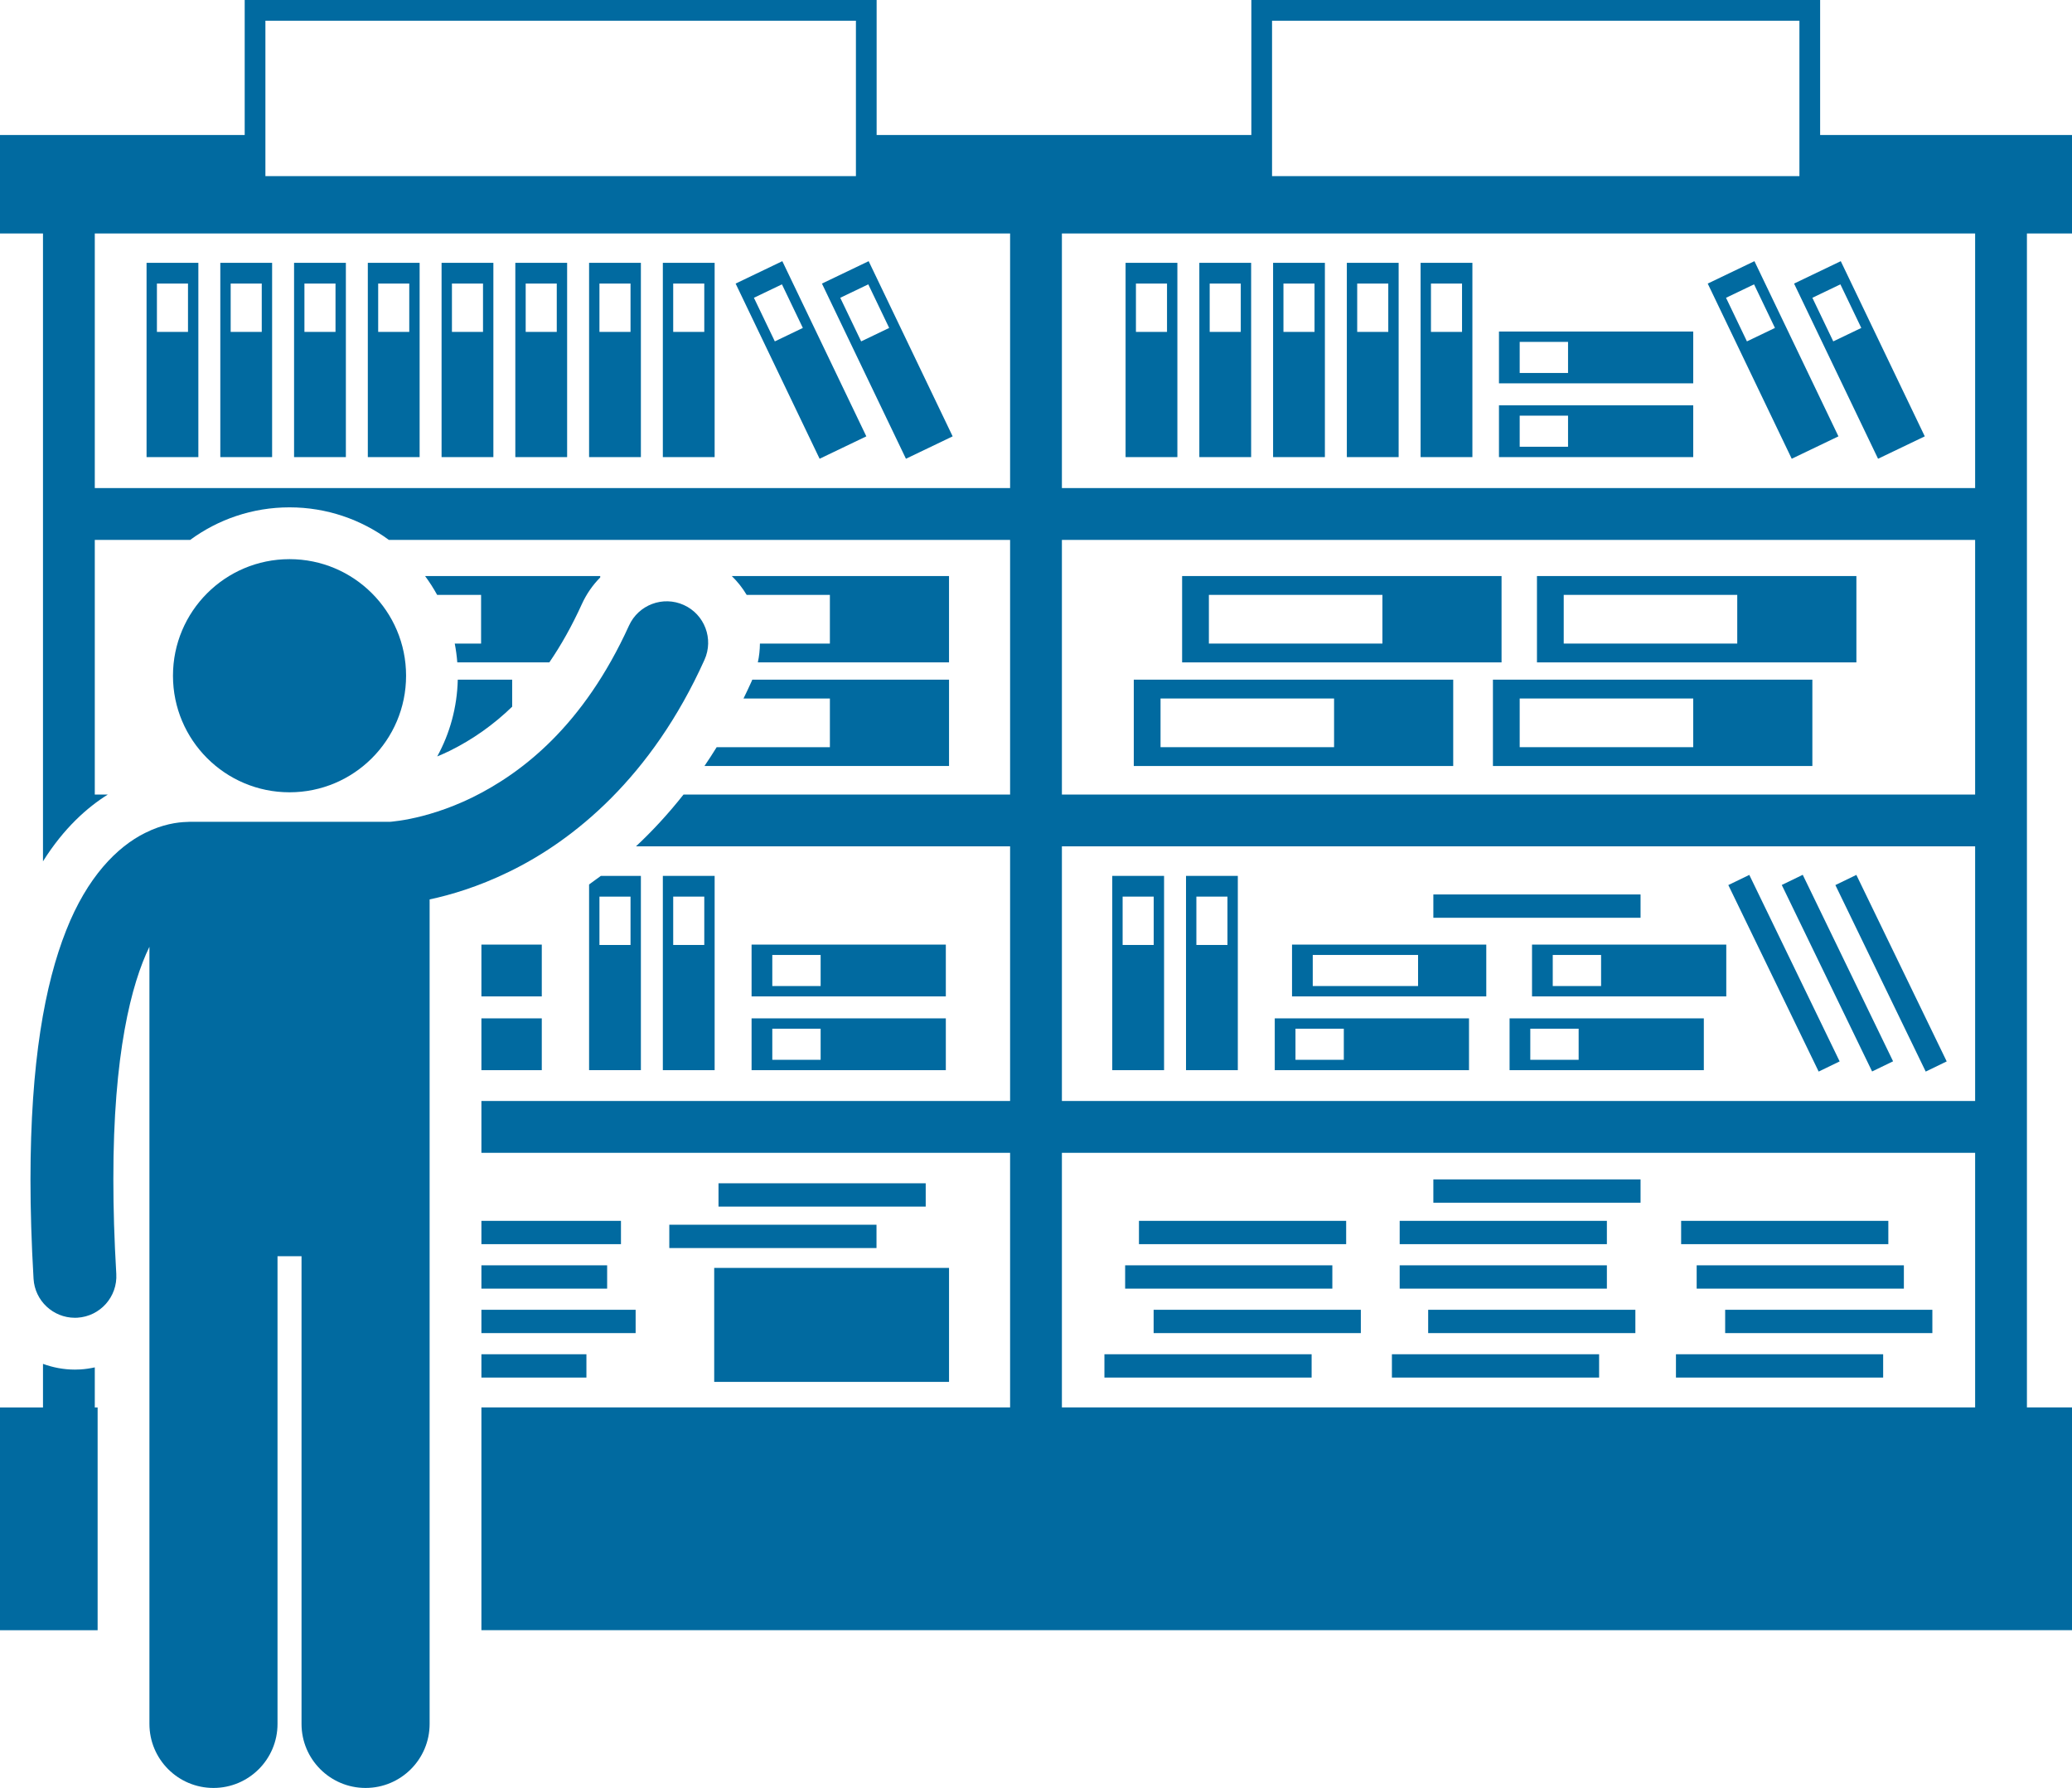
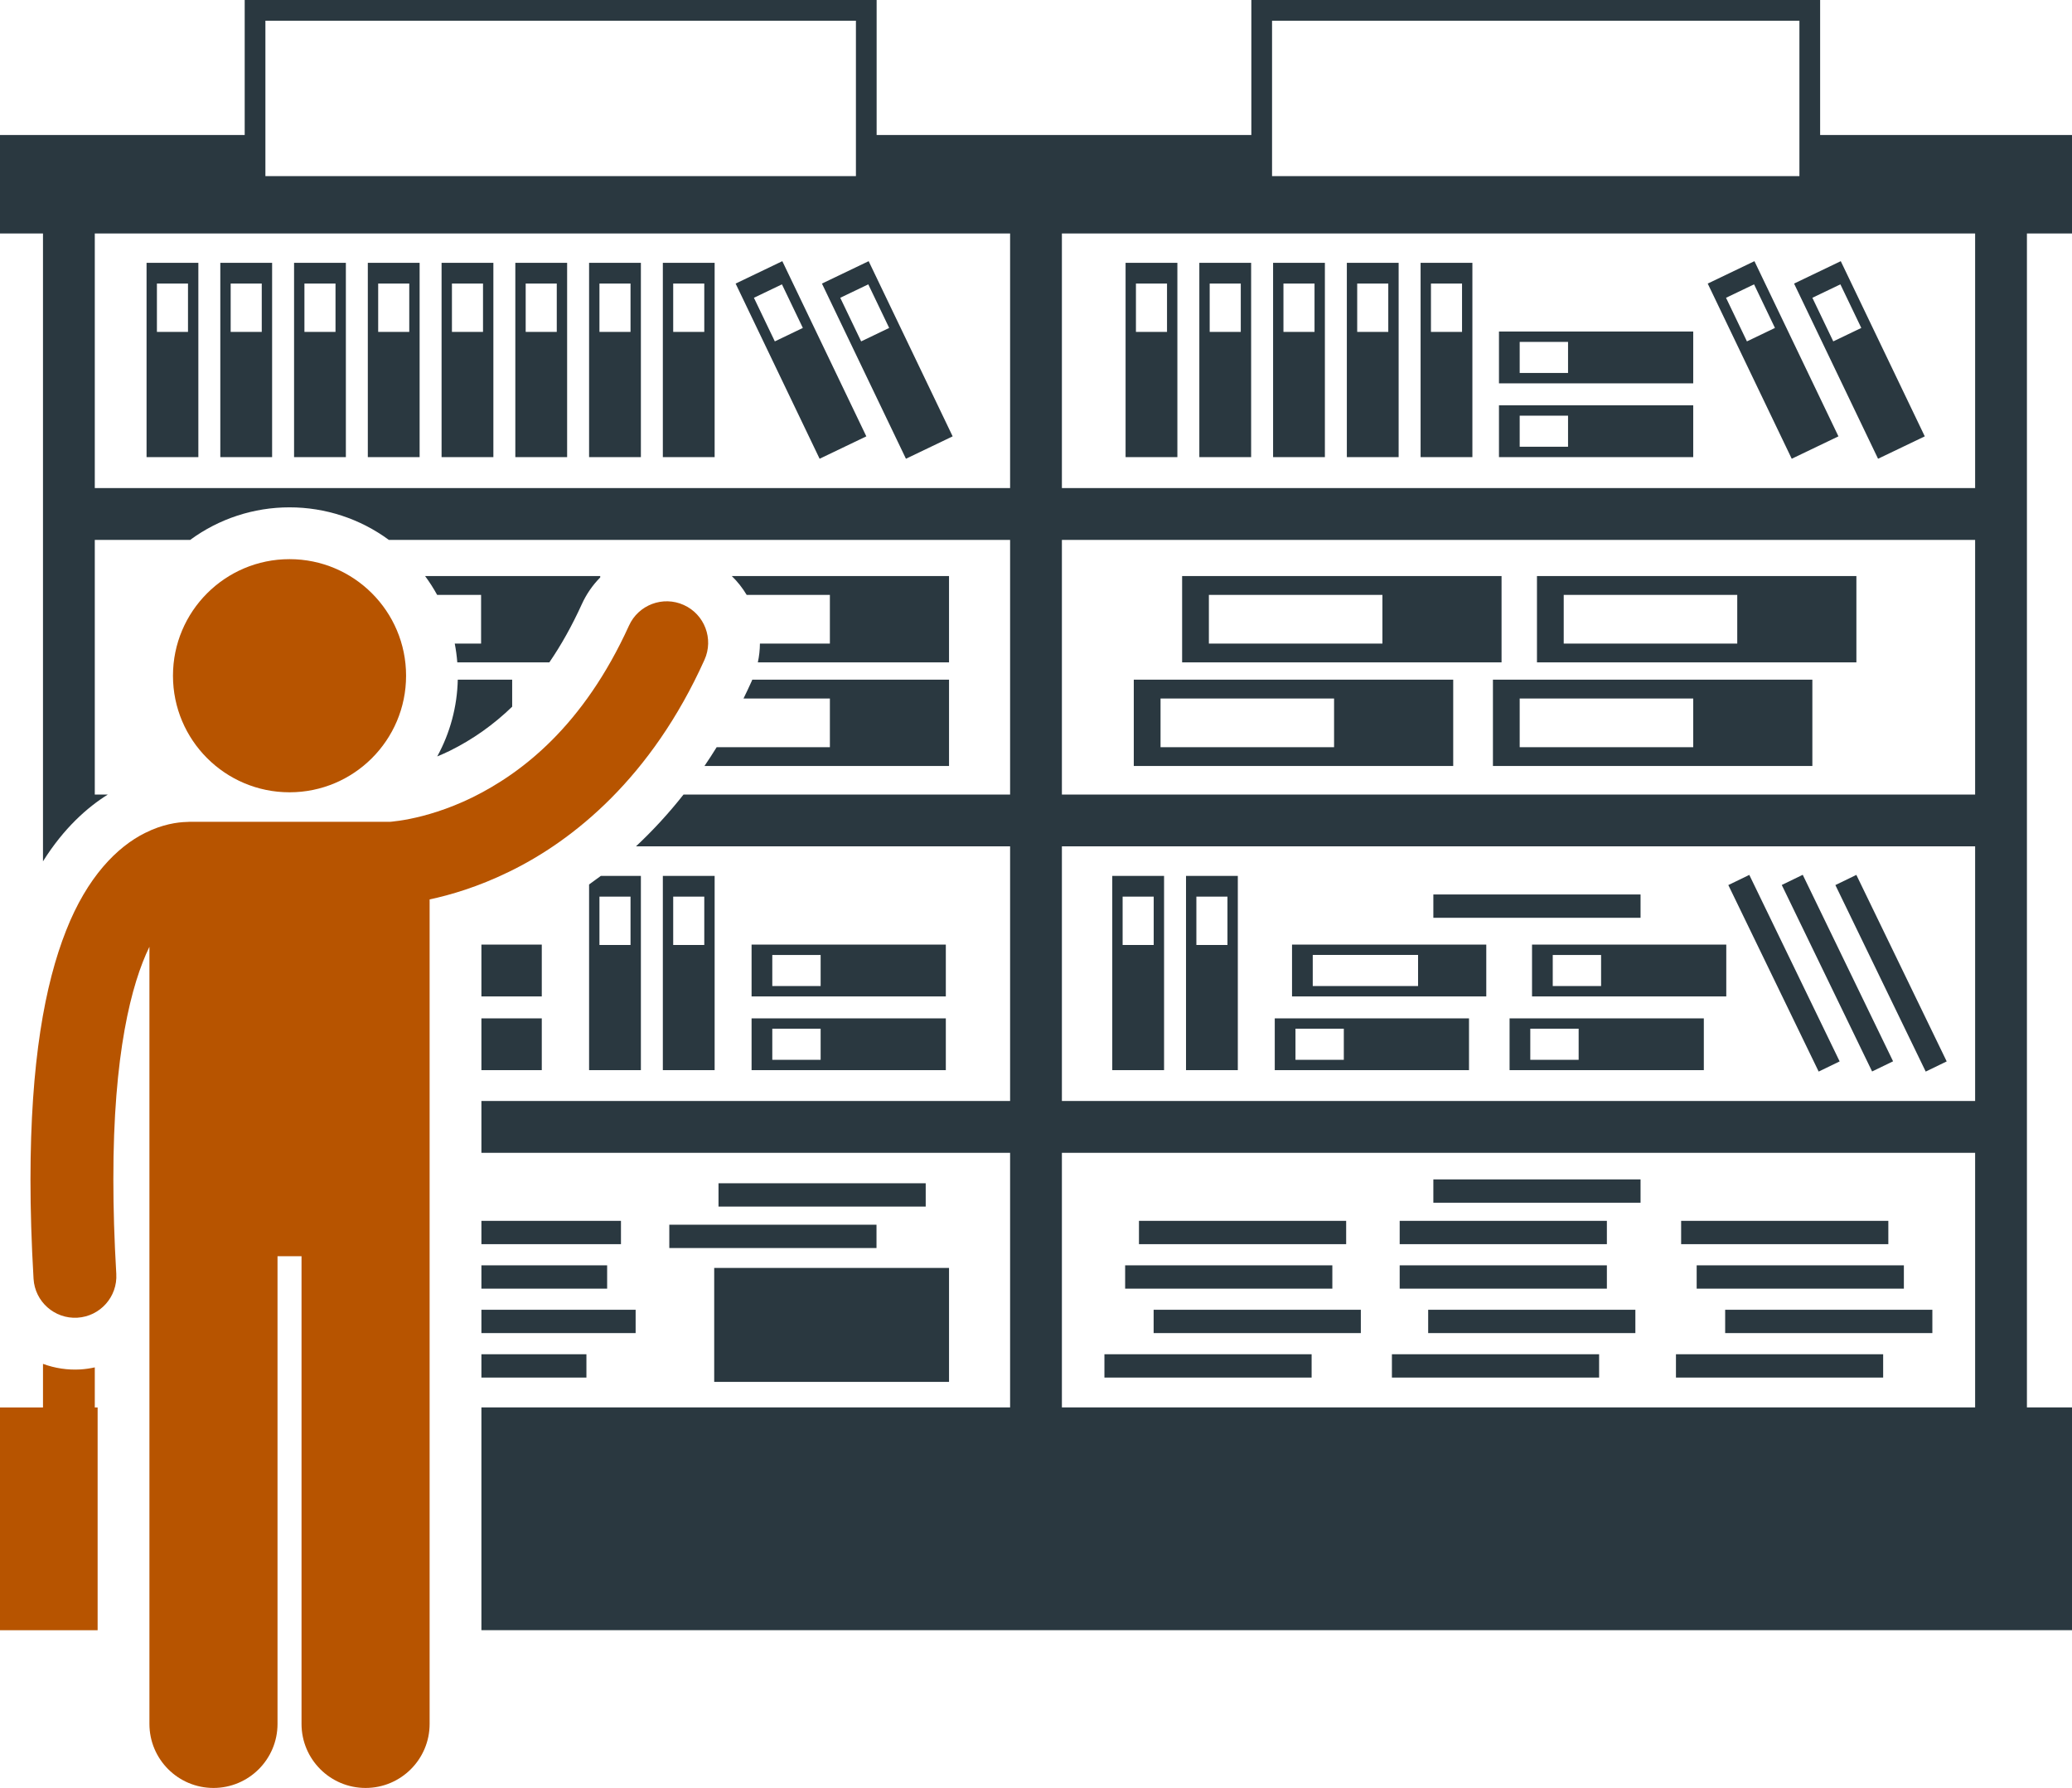
- <svg xmlns="http://www.w3.org/2000/svg" style="isolation:isolate" viewBox="0 0 400 345.112" width="400" height="345.112">
+ <svg xmlns="http://www.w3.org/2000/svg" viewBox="0 0 400 345.112" fill="#2a3840">
  <defs>
-     <clipPath id="_clipPath_hAdJF7cpvt6RL1DCHWWIndJClBy63pbo">
-       <rect width="400" height="345.112" />
+     <clipPath id="a">
+       <path d="M0 0h400v345.112H0z" />
    </clipPath>
  </defs>
-   <g clip-path="url(#_clipPath_hAdJF7cpvt6RL1DCHWWIndJClBy63pbo)">
-     <path d=" M 20.813 153.363 L 18.298 153.363 L 18.298 104.213 L 36.711 104.213 C 42.091 100.266 48.722 97.928 55.892 97.928 C 63.061 97.928 69.692 100.266 75.072 104.213 L 195 104.213 L 195 153.363 L 131.955 153.363 C 128.959 157.156 125.869 160.474 122.775 163.363 L 195 163.363 L 195 212.513 L 92.937 212.513 L 92.937 222.513 L 195 222.513 L 195 271.663 L 92.937 271.663 L 92.937 314.66 L 400 314.66 L 400 271.663 L 391.299 271.663 L 391.299 45.063 L 400 45.063 L 400 26.063 L 351.377 26.063 L 351.377 4 L 351.377 0 L 347.379 0 L 245.57 0 L 241.572 0 L 241.572 4 L 241.572 26.064 L 169.234 26.064 L 169.234 4 L 169.234 0 L 165.236 0 L 51.236 0 L 47.238 0 L 47.238 4 L 47.238 26.064 L 0 26.064 L 0 45.064 L 8.299 45.064 L 8.299 166.254 C 12.337 159.818 16.865 155.831 20.813 153.363 Z  M 18.299 94.213 L 18.299 45.063 L 195 45.063 L 195 94.213 L 18.299 94.213 Z  M 205 104.213 L 381.299 104.213 L 381.299 153.363 L 205 153.363 L 205 104.213 Z  M 205 163.363 L 381.299 163.363 L 381.299 212.513 L 205 212.513 L 205 163.363 Z  M 205 271.664 L 205 222.514 L 381.299 222.514 L 381.299 271.664 L 205 271.664 Z  M 381.299 94.213 L 205 94.213 L 205 45.063 L 381.299 45.063 L 381.299 94.213 Z  M 245.57 3.999 L 347.378 3.999 L 347.378 33.999 L 245.57 33.999 L 245.57 3.999 Z  M 51.236 3.999 L 165.236 3.999 L 165.236 33.999 L 51.236 33.999 L 51.236 3.999 Z " fill="rgb(1,106,160)" />
-     <path d=" M 18.299 271.664 L 18.299 263.931 C 17.39 264.128 16.465 264.272 15.518 264.329 C 15.198 264.349 14.827 264.36 14.458 264.36 C 12.296 264.36 10.226 263.959 8.3 263.254 L 8.3 271.665 L 0 271.665 L 0 314.662 L 18.846 314.662 L 18.846 271.665 L 18.299 271.665 L 18.299 271.664 Z " fill="rgb(1,106,160)" />
-     <path d=" M 28.293 88.231 L 38.293 88.231 L 38.293 50.731 L 28.293 50.731 L 28.293 88.231 Z  M 30.293 54.731 L 36.293 54.731 L 36.293 64.064 L 30.293 64.064 L 30.293 54.731 Z " fill="rgb(1,106,160)" />
-     <path d=" M 42.531 88.231 L 52.531 88.231 L 52.531 50.731 L 42.531 50.731 L 42.531 88.231 Z  M 44.531 54.731 L 50.531 54.731 L 50.531 64.064 L 44.531 64.064 L 44.531 54.731 Z " fill="rgb(1,106,160)" />
-     <path d=" M 56.77 88.231 L 66.77 88.231 L 66.77 50.731 L 56.77 50.731 L 56.77 88.231 Z  M 58.77 54.731 L 64.77 54.731 L 64.77 64.064 L 58.77 64.064 L 58.77 54.731 Z " fill="rgb(1,106,160)" />
-     <path d=" M 71.008 88.231 L 81.008 88.231 L 81.008 50.731 L 71.008 50.731 L 71.008 88.231 Z  M 73.008 54.731 L 79.008 54.731 L 79.008 64.064 L 73.008 64.064 L 73.008 54.731 Z " fill="rgb(1,106,160)" />
-     <path d=" M 85.246 88.231 L 95.246 88.231 L 95.246 50.731 L 85.246 50.731 L 85.246 88.231 Z  M 87.246 54.731 L 93.246 54.731 L 93.246 64.064 L 87.246 64.064 L 87.246 54.731 Z " fill="rgb(1,106,160)" />
-     <path d=" M 227.293 88.231 L 227.293 50.731 L 217.293 50.731 L 217.293 88.231 L 227.293 88.231 Z  M 219.293 54.731 L 225.293 54.731 L 225.293 64.064 L 219.293 64.064 L 219.293 54.731 Z " fill="rgb(1,106,160)" />
-     <path d=" M 241.531 50.731 L 231.531 50.731 L 231.531 88.231 L 241.531 88.231 L 241.531 50.731 Z  M 239.531 64.064 L 233.531 64.064 L 233.531 54.731 L 239.531 54.731 L 239.531 64.064 Z " fill="rgb(1,106,160)" />
-     <path d=" M 255.77 50.731 L 245.77 50.731 L 245.77 88.231 L 255.77 88.231 L 255.77 50.731 Z  M 253.77 64.064 L 247.77 64.064 L 247.77 54.731 L 253.77 54.731 L 253.77 64.064 Z " fill="rgb(1,106,160)" />
-     <path d=" M 270.008 50.731 L 260.008 50.731 L 260.008 88.231 L 270.008 88.231 L 270.008 50.731 Z  M 268.008 64.064 L 262.008 64.064 L 262.008 54.731 L 268.008 54.731 L 268.008 64.064 Z " fill="rgb(1,106,160)" />
-     <path d=" M 284.246 50.731 L 274.246 50.731 L 274.246 88.231 L 284.246 88.231 L 284.246 50.731 Z  M 282.246 64.064 L 276.246 64.064 L 276.246 54.731 L 282.246 54.731 L 282.246 64.064 Z " fill="rgb(1,106,160)" />
-     <path d=" M 326.877 78.231 L 289.377 78.231 L 289.377 88.231 L 326.877 88.231 L 326.877 78.231 Z  M 302.711 86.231 L 293.377 86.231 L 293.377 80.231 L 302.711 80.231 L 302.711 86.231 Z " fill="rgb(1,106,160)" />
-     <path d=" M 326.877 63.992 L 289.377 63.992 L 289.377 73.992 L 326.877 73.992 L 326.877 63.992 Z  M 302.711 71.992 L 293.377 71.992 L 293.377 65.992 L 302.711 65.992 L 302.711 71.992 Z " fill="rgb(1,106,160)" />
-     <path d=" M 99.484 88.231 L 109.484 88.231 L 109.484 50.731 L 99.484 50.731 L 99.484 88.231 Z  M 101.484 54.731 L 107.484 54.731 L 107.484 64.064 L 101.484 64.064 L 101.484 54.731 Z " fill="rgb(1,106,160)" />
-     <path d=" M 113.723 88.231 L 123.723 88.231 L 123.723 50.731 L 113.723 50.731 L 113.723 88.231 Z  M 115.723 54.731 L 121.723 54.731 L 121.723 64.064 L 115.723 64.064 L 115.723 54.731 Z " fill="rgb(1,106,160)" />
-     <path d=" M 127.961 88.231 L 137.961 88.231 L 137.961 50.731 L 127.961 50.731 L 127.961 88.231 L 127.961 88.231 Z  M 129.961 54.731 L 135.961 54.731 L 135.961 64.064 L 129.961 64.064 L 129.961 54.731 Z " fill="rgb(1,106,160)" />
-     <path d=" M 182.592 196.564 L 145.092 196.564 L 145.092 206.564 L 182.592 206.564 L 182.592 196.564 Z  M 158.424 204.564 L 149.092 204.564 L 149.092 198.564 L 158.424 198.564 L 158.424 204.564 Z " fill="rgb(1,106,160)" />
-     <path d=" M 182.592 182.326 L 145.092 182.326 L 145.092 192.326 L 182.592 192.326 L 182.592 182.326 Z  M 158.424 190.326 L 149.092 190.326 L 149.092 184.326 L 158.424 184.326 L 158.424 190.326 Z " fill="rgb(1,106,160)" />
-     <rect x="92.937" y="196.564" width="11.654" height="10" transform="matrix(1,0,0,1,0,0)" fill="rgb(1,106,160)" />
-     <rect x="92.937" y="182.326" width="11.654" height="10" transform="matrix(1,0,0,1,0,0)" fill="rgb(1,106,160)" />
-     <path d=" M 123.723 206.564 L 123.723 169.064 L 115.994 169.064 C 115.232 169.639 114.475 170.19 113.723 170.719 L 113.723 206.564 L 123.723 206.564 Z  M 121.723 173.064 L 121.723 182.397 L 115.723 182.397 L 115.723 173.064 L 121.723 173.064 Z " fill="rgb(1,106,160)" />
-     <path d=" M 137.961 169.064 L 127.961 169.064 L 127.961 206.564 L 137.961 206.564 L 137.961 169.064 Z  M 135.961 182.397 L 129.961 182.397 L 129.961 173.064 L 135.961 173.064 L 135.961 182.397 Z " fill="rgb(1,106,160)" />
-     <path d=" M 246.092 206.564 L 283.592 206.564 L 283.592 196.564 L 246.092 196.564 L 246.092 206.564 L 246.092 206.564 Z  M 250.092 198.564 L 259.424 198.564 L 259.424 204.564 L 250.092 204.564 L 250.092 198.564 L 250.092 198.564 Z " fill="rgb(1,106,160)" />
-     <path d=" M 249.426 192.326 L 286.926 192.326 L 286.926 182.326 L 249.426 182.326 L 249.426 192.326 Z  M 253.426 184.325 L 273.758 184.325 L 273.758 190.325 L 253.426 190.325 L 253.426 184.325 Z " fill="rgb(1,106,160)" />
-     <path d=" M 291.424 206.564 L 328.924 206.564 L 328.924 196.564 L 291.424 196.564 L 291.424 206.564 Z  M 295.424 198.564 L 304.758 198.564 L 304.758 204.564 L 295.424 204.564 L 295.424 198.564 Z " fill="rgb(1,106,160)" />
-     <path d=" M 295.758 192.326 L 333.258 192.326 L 333.258 182.326 L 295.758 182.326 L 295.758 192.326 Z  M 299.758 184.326 L 309.09 184.326 L 309.09 190.326 L 299.758 190.326 L 299.758 184.326 Z " fill="rgb(1,106,160)" />
-     <path d=" M 214.723 206.564 L 224.723 206.564 L 224.723 169.064 L 214.723 169.064 L 214.723 206.564 Z  M 216.723 173.064 L 222.723 173.064 L 222.723 182.397 L 216.723 182.397 L 216.723 173.064 Z " fill="rgb(1,106,160)" />
-     <path d=" M 228.961 206.564 L 238.961 206.564 L 238.961 169.064 L 228.961 169.064 L 228.961 206.564 Z  M 230.961 173.064 L 236.961 173.064 L 236.961 182.397 L 230.961 182.397 L 230.961 173.064 Z " fill="rgb(1,106,160)" />
-     <path d=" M 142.012 54.736 L 158.227 88.549 L 167.245 84.225 L 151.028 50.412 L 142.012 54.736 Z  M 149.58 65.894 L 145.545 57.479 L 150.953 54.884 L 154.99 63.299 L 149.58 65.894 Z " fill="rgb(1,106,160)" />
-     <path d=" M 167.695 50.412 L 158.677 54.736 L 174.894 88.549 L 183.91 84.225 L 167.695 50.412 Z  M 166.246 65.894 L 162.211 57.479 L 167.621 54.884 L 171.656 63.299 L 166.246 65.894 Z " fill="rgb(1,106,160)" />
-     <path d=" M 354.91 84.225 L 338.695 50.412 L 329.677 54.736 L 345.894 88.549 L 354.91 84.225 Z  M 337.246 65.894 L 333.211 57.479 L 338.621 54.884 L 342.656 63.299 L 337.246 65.894 Z " fill="rgb(1,106,160)" />
-     <path d=" M 371.578 84.225 L 355.361 50.412 L 346.345 54.736 L 362.56 88.549 L 371.578 84.225 Z  M 353.914 65.894 L 349.879 57.479 L 355.287 54.884 L 359.324 63.299 L 353.914 65.894 Z " fill="rgb(1,106,160)" />
-     <path d=" M 183.209 131.189 L 145.227 131.189 C 145.185 131.285 145.155 131.384 145.112 131.48 C 144.597 132.623 144.069 133.731 143.535 134.824 L 160.21 134.824 L 160.21 144.221 L 138.354 144.221 C 137.58 145.472 136.792 146.683 135.995 147.855 L 183.211 147.855 L 183.211 131.189 L 183.209 131.189 Z " fill="rgb(1,106,160)" />
-     <path d=" M 183.209 111.189 L 141.271 111.189 C 142.378 112.268 143.346 113.483 144.145 114.824 L 160.209 114.824 L 160.209 124.221 L 146.703 124.221 C 146.692 125.44 146.561 126.656 146.301 127.855 L 183.209 127.855 L 183.209 111.189 Z " fill="rgb(1,106,160)" />
-     <path d=" M 88.373 131.189 C 88.249 136.546 86.831 141.589 84.406 146.009 C 85.179 145.688 85.975 145.338 86.801 144.935 C 91.245 142.743 95.255 139.903 98.875 136.404 L 98.875 131.189 L 88.373 131.189 L 88.373 131.189 Z " fill="rgb(1,106,160)" />
-     <path d=" M 82.064 111.189 C 82.917 112.345 83.695 113.558 84.391 114.824 L 92.874 114.824 L 92.874 124.221 L 87.79 124.221 C 88.02 125.41 88.184 126.624 88.28 127.855 L 106.048 127.855 C 108.344 124.504 110.431 120.77 112.317 116.626 C 113.201 114.674 114.417 112.935 115.874 111.454 L 115.874 111.188 L 82.064 111.188 L 82.064 111.189 Z " fill="rgb(1,106,160)" />
-     <path d=" M 218.877 147.855 L 280.543 147.855 L 280.543 131.189 L 218.877 131.189 L 218.877 147.855 Z  M 224.043 134.823 L 257.543 134.823 L 257.543 144.22 L 224.043 144.22 L 224.043 134.823 Z " fill="rgb(1,106,160)" />
-     <path d=" M 288.211 147.855 L 349.877 147.855 L 349.877 131.189 L 288.211 131.189 L 288.211 147.855 Z  M 293.377 134.823 L 326.877 134.823 L 326.877 144.22 L 293.377 144.22 L 293.377 134.823 Z " fill="rgb(1,106,160)" />
-     <path d=" M 296.711 111.189 L 296.711 127.855 L 358.377 127.855 L 358.377 111.189 L 296.711 111.189 Z  M 335.377 124.221 L 301.877 124.221 L 301.877 114.824 L 335.377 114.824 L 335.377 124.221 Z " fill="rgb(1,106,160)" />
-     <path d=" M 289.875 111.189 L 228.209 111.189 L 228.209 127.855 L 289.875 127.855 L 289.875 111.189 Z  M 266.875 124.221 L 233.375 124.221 L 233.375 114.824 L 266.875 114.824 L 266.875 124.221 Z " fill="rgb(1,106,160)" />
-     <rect x="137.877" y="244.731" width="45.334" height="22" transform="matrix(1,0,0,1,0,0)" fill="rgb(1,106,160)" />
-     <rect x="129.209" y="236.398" width="40" height="4.5" transform="matrix(1,0,0,1,0,0)" fill="rgb(1,106,160)" />
-     <rect x="138.709" y="228.398" width="40" height="4.5" transform="matrix(1,0,0,1,0,0)" fill="rgb(1,106,160)" />
-     <rect x="213.209" y="261.398" width="40" height="4.5" transform="matrix(1,0,0,1,0,0)" fill="rgb(1,106,160)" />
-     <rect x="222.709" y="252.815" width="40" height="4.5" transform="matrix(1,0,0,1,0,0)" fill="rgb(1,106,160)" />
-     <rect x="217.209" y="244.232" width="40" height="4.5" transform="matrix(1,0,0,1,0,0)" fill="rgb(1,106,160)" />
-     <rect x="219.877" y="235.648" width="40" height="4.5" transform="matrix(1,0,0,1,0,0)" fill="rgb(1,106,160)" />
-     <rect x="92.937" y="261.398" width="20.272" height="4.5" transform="matrix(1,0,0,1,0,0)" fill="rgb(1,106,160)" />
-     <rect x="92.937" y="252.815" width="29.772" height="4.5" transform="matrix(1,0,0,1,0,0)" fill="rgb(1,106,160)" />
-     <rect x="92.937" y="244.232" width="24.272" height="4.5" transform="matrix(1,0,0,1,0,0)" fill="rgb(1,106,160)" />
-     <rect x="92.937" y="235.648" width="26.94" height="4.5" transform="matrix(1,0,0,1,0,0)" fill="rgb(1,106,160)" />
-     <rect x="323.543" y="261.398" width="40" height="4.5" transform="matrix(1,0,0,1,0,0)" fill="rgb(1,106,160)" />
-     <rect x="333.043" y="252.815" width="40" height="4.5" transform="matrix(1,0,0,1,0,0)" fill="rgb(1,106,160)" />
-     <rect x="327.543" y="244.232" width="40" height="4.5" transform="matrix(1,0,0,1,0,0)" fill="rgb(1,106,160)" />
-     <rect x="324.543" y="235.648" width="40" height="4.5" transform="matrix(1,0,0,1,0,0)" fill="rgb(1,106,160)" />
-     <rect x="268.709" y="261.398" width="40" height="4.5" transform="matrix(1,0,0,1,0,0)" fill="rgb(1,106,160)" />
-     <rect x="275.709" y="252.815" width="40" height="4.5" transform="matrix(1,0,0,1,0,0)" fill="rgb(1,106,160)" />
-     <rect x="270.209" y="244.232" width="40" height="4.5" transform="matrix(1,0,0,1,0,0)" fill="rgb(1,106,160)" />
-     <rect x="270.209" y="235.648" width="40" height="4.5" transform="matrix(1,0,0,1,0,0)" fill="rgb(1,106,160)" />
-     <rect x="276.709" y="227.648" width="40" height="4.5" transform="matrix(1,0,0,1,0,0)" fill="rgb(1,106,160)" />
-     <rect x="342.128" y="167.889" width="4.5" height="40" transform="matrix(0.9,-0.436,0.436,0.9,-47.461,168.903)" fill="rgb(1,106,160)" />
-     <rect x="352.443" y="167.908" width="4.5" height="39.998" transform="matrix(0.9,-0.436,0.436,0.9,-46.436,173.365)" fill="rgb(1,106,160)" />
-     <rect x="362.795" y="167.892" width="4.5" height="40" transform="matrix(0.9,-0.436,0.436,0.9,-45.396,177.912)" fill="rgb(1,106,160)" />
-     <rect x="276.709" y="172.648" width="40" height="4.5" transform="matrix(1,0,0,1,0,0)" fill="rgb(1,106,160)" />
-     <circle vector-effect="non-scaling-stroke" cx="55.893" cy="130.428" r="22.5" fill="rgb(1,106,160)" />
-     <path d=" M 82.937 173.606 C 86.982 172.746 92.283 171.183 98.201 168.303 C 110.711 162.254 125.781 150.056 136 127.36 C 137.818 123.334 136.031 118.594 132.006 116.775 C 127.983 114.952 123.242 116.74 121.422 120.766 C 112.639 140.067 100.818 149.17 91.188 153.92 C 86.372 156.273 82.087 157.468 79.09 158.067 C 77.592 158.367 76.42 158.519 75.668 158.592 C 75.508 158.608 75.377 158.619 75.256 158.629 C 75.24 158.629 75.225 158.627 75.209 158.627 L 36.574 158.627 C 36.404 158.627 36.24 158.642 36.072 158.652 C 34.256 158.692 31.324 159.104 27.996 160.781 C 22.615 163.448 16.818 169.283 12.76 179.621 C 8.653 190 5.895 205.007 5.883 227.666 C 5.883 233.524 6.071 239.891 6.477 246.825 C 6.727 251.076 10.252 254.357 14.458 254.357 C 14.616 254.357 14.774 254.353 14.934 254.343 C 19.342 254.084 22.709 250.298 22.45 245.887 C 22.059 239.237 21.882 233.179 21.884 227.665 C 21.849 203.453 25.378 189.849 28.847 182.75 L 28.847 332.747 C 28.847 339.577 34.384 345.11 41.21 345.11 C 48.038 345.11 53.575 339.577 53.575 332.747 L 53.575 242.476 L 58.21 242.476 L 58.21 332.747 C 58.21 339.577 63.747 345.11 70.573 345.11 C 77.401 345.11 82.938 339.577 82.938 332.747 L 82.938 173.606 L 82.937 173.606 Z " fill="rgb(1,106,160)" />
+   <g clip-path="url(#a)">
+     <path d="M20.813 153.363h-2.515v-49.15h18.413a32.321 32.321 0 0 1 19.181-6.285 32.32 32.32 0 0 1 19.18 6.285H195v49.15h-63.045a89.893 89.893 0 0 1-9.18 10H195v49.15H92.937v10H195v49.15H92.937v42.997H400v-42.997h-8.701v-226.6H400v-19h-48.623V0H241.572v26.064h-72.338V0H47.238v26.064H0v19h8.299v121.19c4.038-6.436 8.566-10.423 12.514-12.891zm-2.514-59.15v-49.15H195v49.15H18.299zm186.701 10h176.299v49.15H205v-49.15zm0 59.15h176.299v49.15H205v-49.15zm0 108.301v-49.15h176.299v49.15H205zM381.299 94.213H205v-49.15h176.299v49.15zM245.57 3.999h101.808v30H245.57v-30zm-194.334 0h114v30h-114v-30z" />
+     <path d="M18.299 271.664v-7.733a18.3 18.3 0 0 1-2.781.398 17.873 17.873 0 0 1-7.218-1.075v8.411H0v42.997h18.846v-42.997h-.547v-.001z" fill="#b75400" />
+     <path d="M28.293 88.231h10v-37.5h-10v37.5zm2-33.5h6v9.333h-6v-9.333zM42.531 88.231h10v-37.5h-10v37.5zm2-33.5h6v9.333h-6v-9.333zM56.77 88.231h10v-37.5h-10v37.5zm2-33.5h6v9.333h-6v-9.333zM71.008 88.231h10v-37.5h-10v37.5zm2-33.5h6v9.333h-6v-9.333zM85.246 88.231h10v-37.5h-10v37.5zm2-33.5h6v9.333h-6v-9.333zM227.293 88.231v-37.5h-10v37.5h10zm-8-33.5h6v9.333h-6v-9.333zM241.531 50.731h-10v37.5h10v-37.5zm-2 13.333h-6v-9.333h6v9.333zM255.77 50.731h-10v37.5h10v-37.5zm-2 13.333h-6v-9.333h6v9.333zM270.008 50.731h-10v37.5h10v-37.5zm-2 13.333h-6v-9.333h6v9.333zM284.246 50.731h-10v37.5h10v-37.5zm-2 13.333h-6v-9.333h6v9.333zM326.877 78.231h-37.5v10h37.5v-10zm-24.166 8h-9.334v-6h9.334v6zM326.877 63.992h-37.5v10h37.5v-10zm-24.166 8h-9.334v-6h9.334v6zM99.484 88.231h10v-37.5h-10v37.5zm2-33.5h6v9.333h-6v-9.333zM113.723 88.231h10v-37.5h-10v37.5zm2-33.5h6v9.333h-6v-9.333zM127.961 88.231h10v-37.5h-10v37.5zm2-33.5h6v9.333h-6v-9.333zM182.592 196.564h-37.5v10h37.5v-10zm-24.168 8h-9.332v-6h9.332v6zM182.592 182.326h-37.5v10h37.5v-10zm-24.168 8h-9.332v-6h9.332v6zM92.937 196.564h11.654v10H92.937zM92.937 182.326h11.654v10H92.937zM123.723 206.564v-37.5h-7.729a84.13 84.13 0 0 1-2.271 1.655v35.845h10zm-2-33.5v9.333h-6v-9.333h6zM137.961 169.064h-10v37.5h10v-37.5zm-2 13.333h-6v-9.333h6v9.333zM246.092 206.564h37.5v-10h-37.5v10zm4-8h9.332v6h-9.332v-6zM249.426 192.326h37.5v-10h-37.5v10zm4-8.001h20.332v6h-20.332v-6zM291.424 206.564h37.5v-10h-37.5v10zm4-8h9.334v6h-9.334v-6zM295.758 192.326h37.5v-10h-37.5v10zm4-8h9.332v6h-9.332v-6zM214.723 206.564h10v-37.5h-10v37.5zm2-33.5h6v9.333h-6v-9.333zM228.961 206.564h10v-37.5h-10v37.5zm2-33.5h6v9.333h-6v-9.333zM142.012 54.736l16.215 33.813 9.018-4.324-16.217-33.813-9.016 4.324zm7.568 11.158l-4.035-8.415 5.408-2.595 4.037 8.415-5.41 2.595zM167.695 50.412l-9.018 4.324 16.217 33.813 9.016-4.324-16.215-33.813zm-1.449 15.482l-4.035-8.415 5.41-2.595 4.035 8.415-5.41 2.595zM354.91 84.225l-16.215-33.813-9.018 4.324 16.217 33.813 9.016-4.324zm-17.664-18.331l-4.035-8.415 5.41-2.595 4.035 8.415-5.41 2.595zM371.578 84.225l-16.217-33.813-9.016 4.324 16.215 33.813 9.018-4.324zm-17.664-18.331l-4.035-8.415 5.408-2.595 4.037 8.415-5.41 2.595zM183.209 131.189h-37.982c-.042.096-.072.195-.115.291a118.313 118.313 0 0 1-1.577 3.344h16.675v9.397h-21.856a100.426 100.426 0 0 1-2.359 3.634h47.216v-16.666h-.002zM183.209 111.189h-41.938a17.788 17.788 0 0 1 2.874 3.635h16.064v9.397h-13.506a17.892 17.892 0 0 1-.402 3.634h36.908v-16.666zM88.373 131.189a32.283 32.283 0 0 1-3.967 14.82 43.206 43.206 0 0 0 2.395-1.074c4.444-2.192 8.454-5.032 12.074-8.531v-5.215H88.373zM82.064 111.189a32.455 32.455 0 0 1 2.327 3.635h8.483v9.397H87.79c.23 1.189.394 2.403.49 3.634h17.768c2.296-3.351 4.383-7.085 6.269-11.229a17.91 17.91 0 0 1 3.557-5.172v-.266h-33.81v.001zM218.877 147.855h61.666v-16.666h-61.666v16.666zm5.166-13.032h33.5v9.397h-33.5v-9.397zM288.211 147.855h61.666v-16.666h-61.666v16.666zm5.166-13.032h33.5v9.397h-33.5v-9.397zM296.711 111.189v16.666h61.666v-16.666h-61.666zm38.666 13.032h-33.5v-9.397h33.5v9.397zM289.875 111.189h-61.666v16.666h61.666v-16.666zm-23 13.032h-33.5v-9.397h33.5v9.397zM137.877 244.731h45.334v22h-45.334zM129.209 236.398h40v4.5h-40zM138.709 228.398h40v4.5h-40zM213.209 261.398h40v4.5h-40zM222.709 252.815h40v4.5h-40zM217.209 244.232h40v4.5h-40zM219.877 235.648h40v4.5h-40zM92.937 261.398h20.272v4.5H92.937zM92.937 252.815h29.772v4.5H92.937zM92.937 244.232h24.272v4.5H92.937zM92.937 235.648h26.94v4.5h-26.94zM323.543 261.398h40v4.5h-40zM333.043 252.815h40v4.5h-40zM327.543 244.232h40v4.5h-40zM324.543 235.648h40v4.5h-40zM268.709 261.398h40v4.5h-40zM275.709 252.815h40v4.5h-40zM270.209 244.232h40v4.5h-40zM270.209 235.648h40v4.5h-40zM276.709 227.648h40v4.5h-40zM333.654 170.835l4.05-1.962 17.44 36-4.05 1.962zM343.97 170.817l4.05-1.962 17.44 35.998-4.05 1.962zM354.32 170.836l4.05-1.962 17.44 36-4.05 1.962zM276.709 172.648h40v4.5h-40z" />
+     <circle vector-effect="non-scaling-stroke" cx="55.893" cy="130.428" r="22.5" fill="#b75400" />
+     <path d="M82.937 173.606c4.045-.86 9.346-2.423 15.264-5.303 12.51-6.049 27.58-18.247 37.799-40.943 1.818-4.026.031-8.766-3.994-10.585a7.996 7.996 0 0 0-10.584 3.991c-8.783 19.301-20.604 28.404-30.234 33.154-4.816 2.353-9.101 3.548-12.098 4.147-1.498.3-2.67.452-3.422.525-.16.016-.291.027-.412.037l-.047-.002H36.574c-.17 0-.334.015-.502.025-1.816.04-4.748.452-8.076 2.129-5.381 2.667-11.178 8.502-15.236 18.84C8.653 190 5.895 205.007 5.883 227.666c0 5.858.188 12.225.594 19.159a8.002 8.002 0 0 0 8.457 7.518 8.001 8.001 0 0 0 7.516-8.456c-.391-6.65-.568-12.708-.566-18.222-.035-24.212 3.494-37.816 6.963-44.915v149.997c0 6.83 5.537 12.363 12.363 12.363 6.828 0 12.365-5.533 12.365-12.363v-90.271h4.635v90.271c0 6.83 5.537 12.363 12.363 12.363 6.828 0 12.365-5.533 12.365-12.363V173.606h-.001z" fill="#b75400" />
  </g>
</svg>
